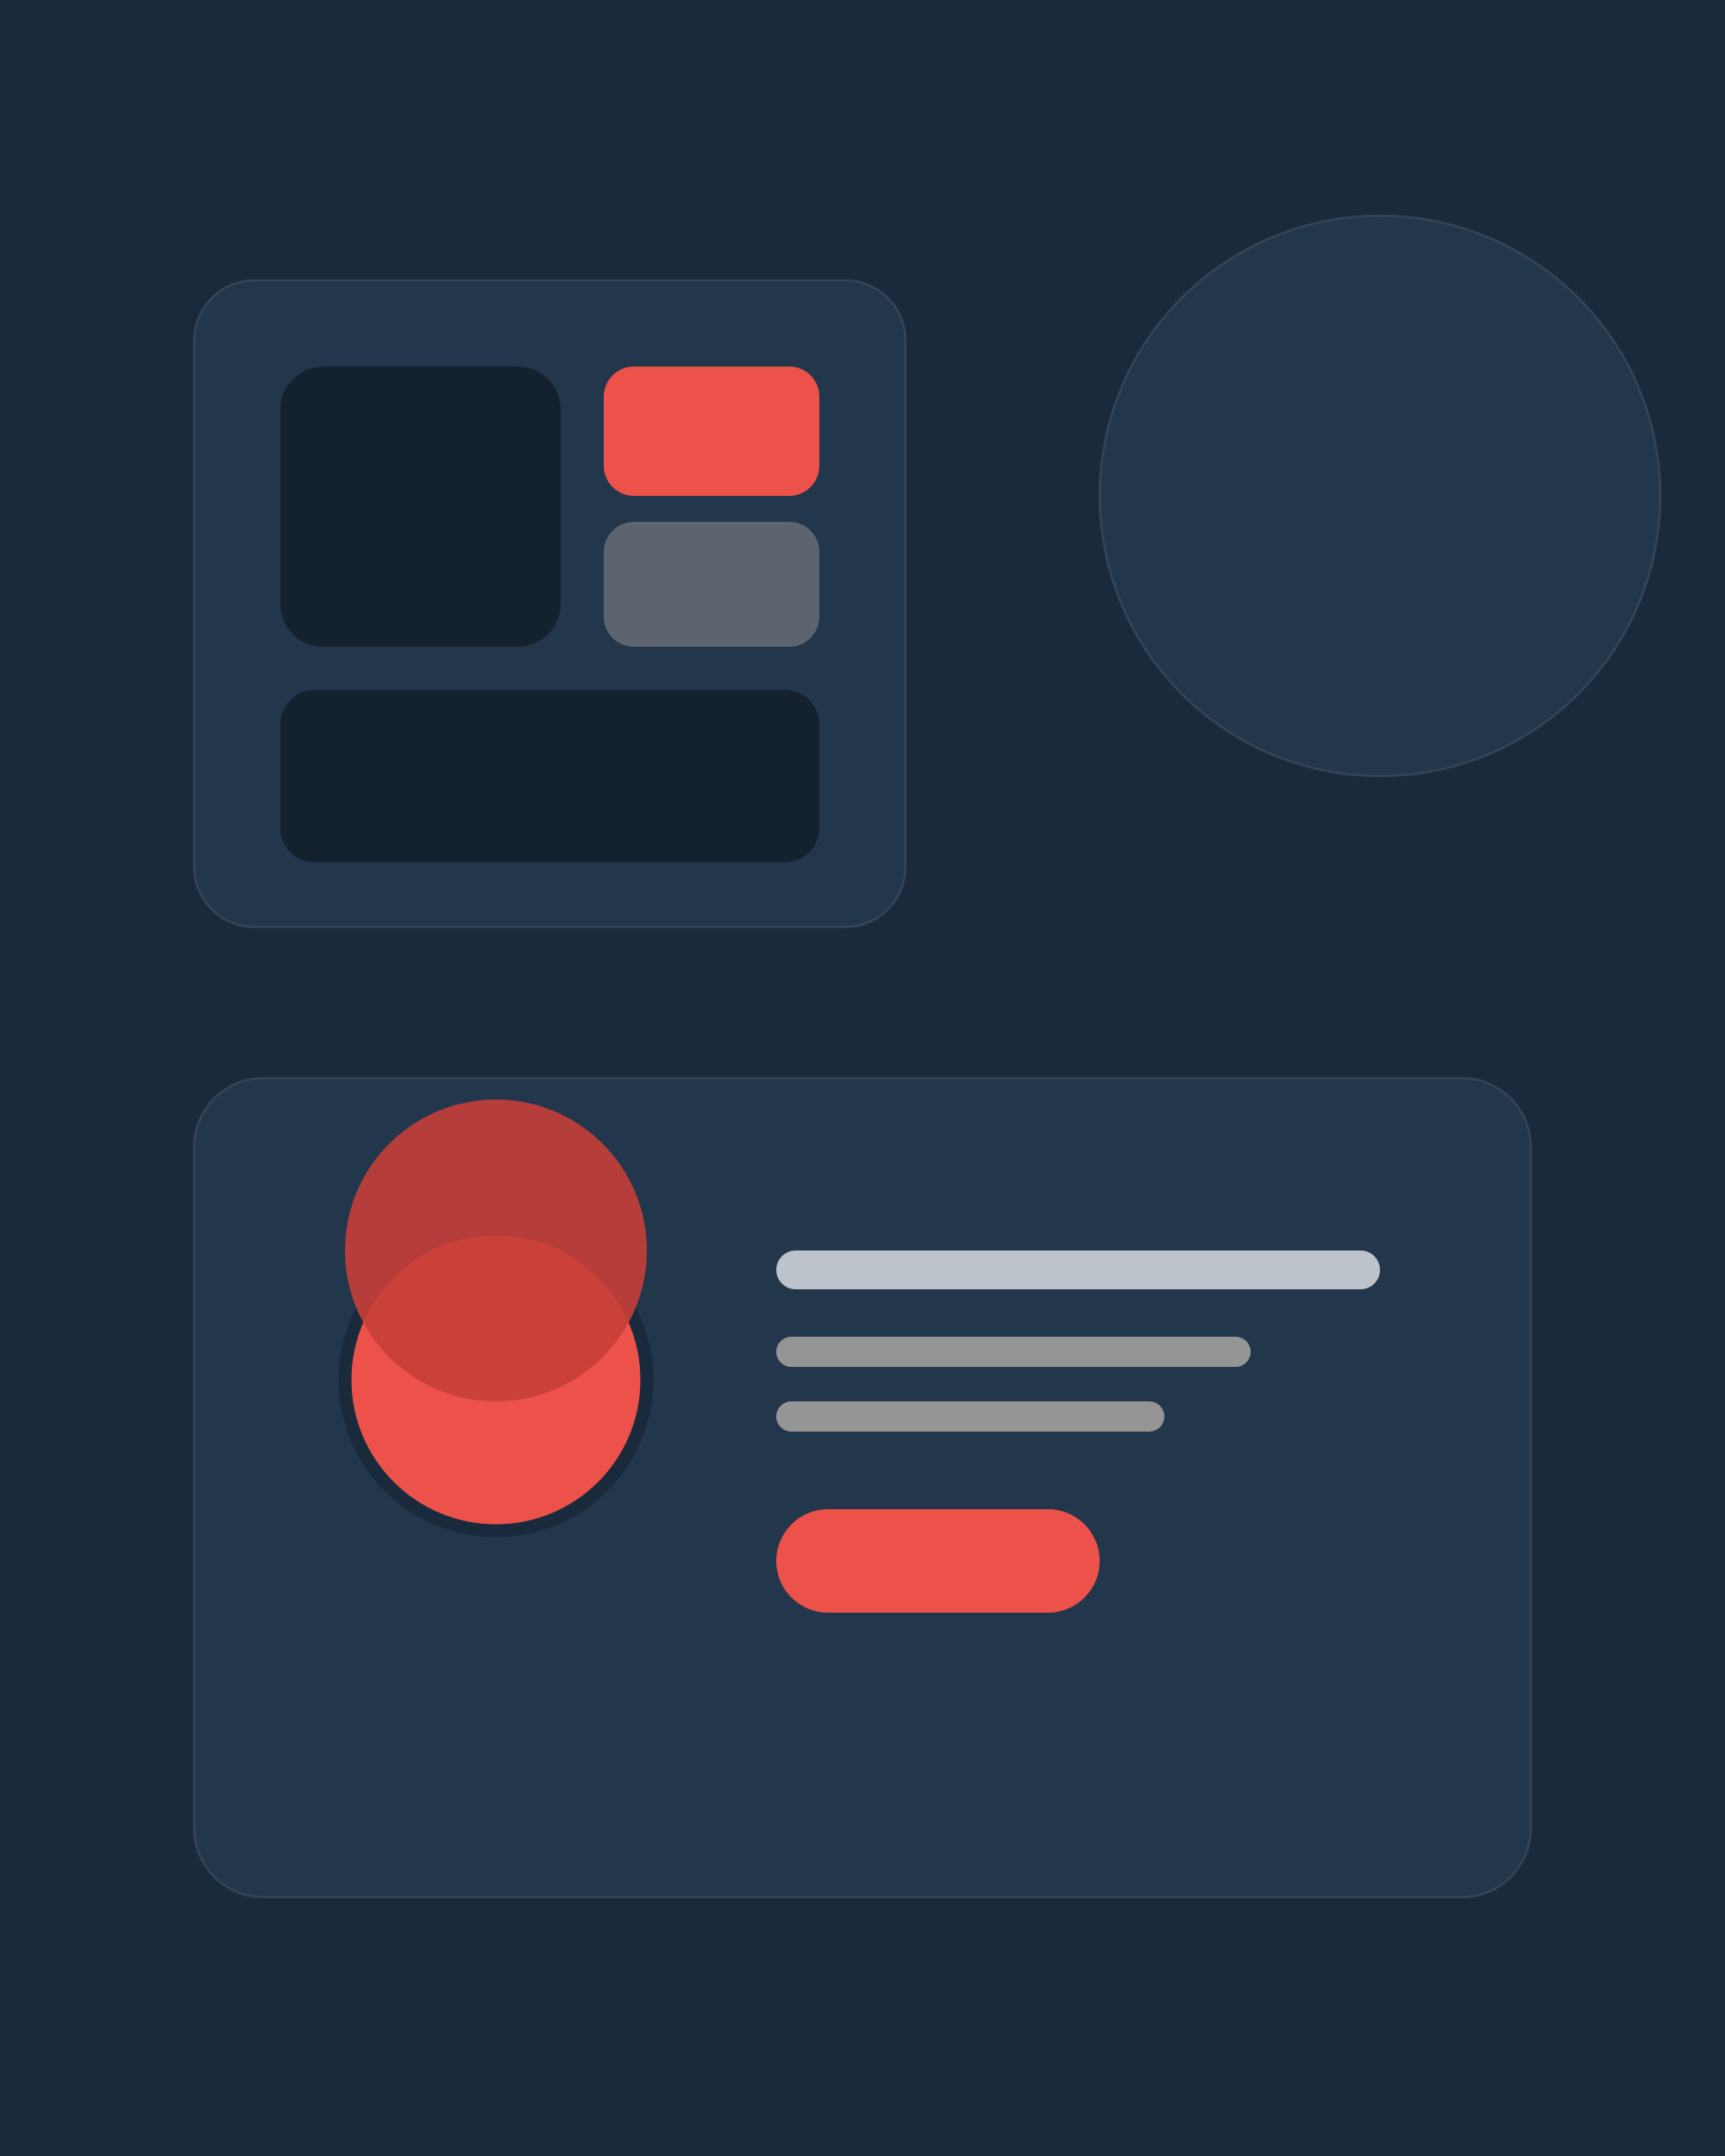
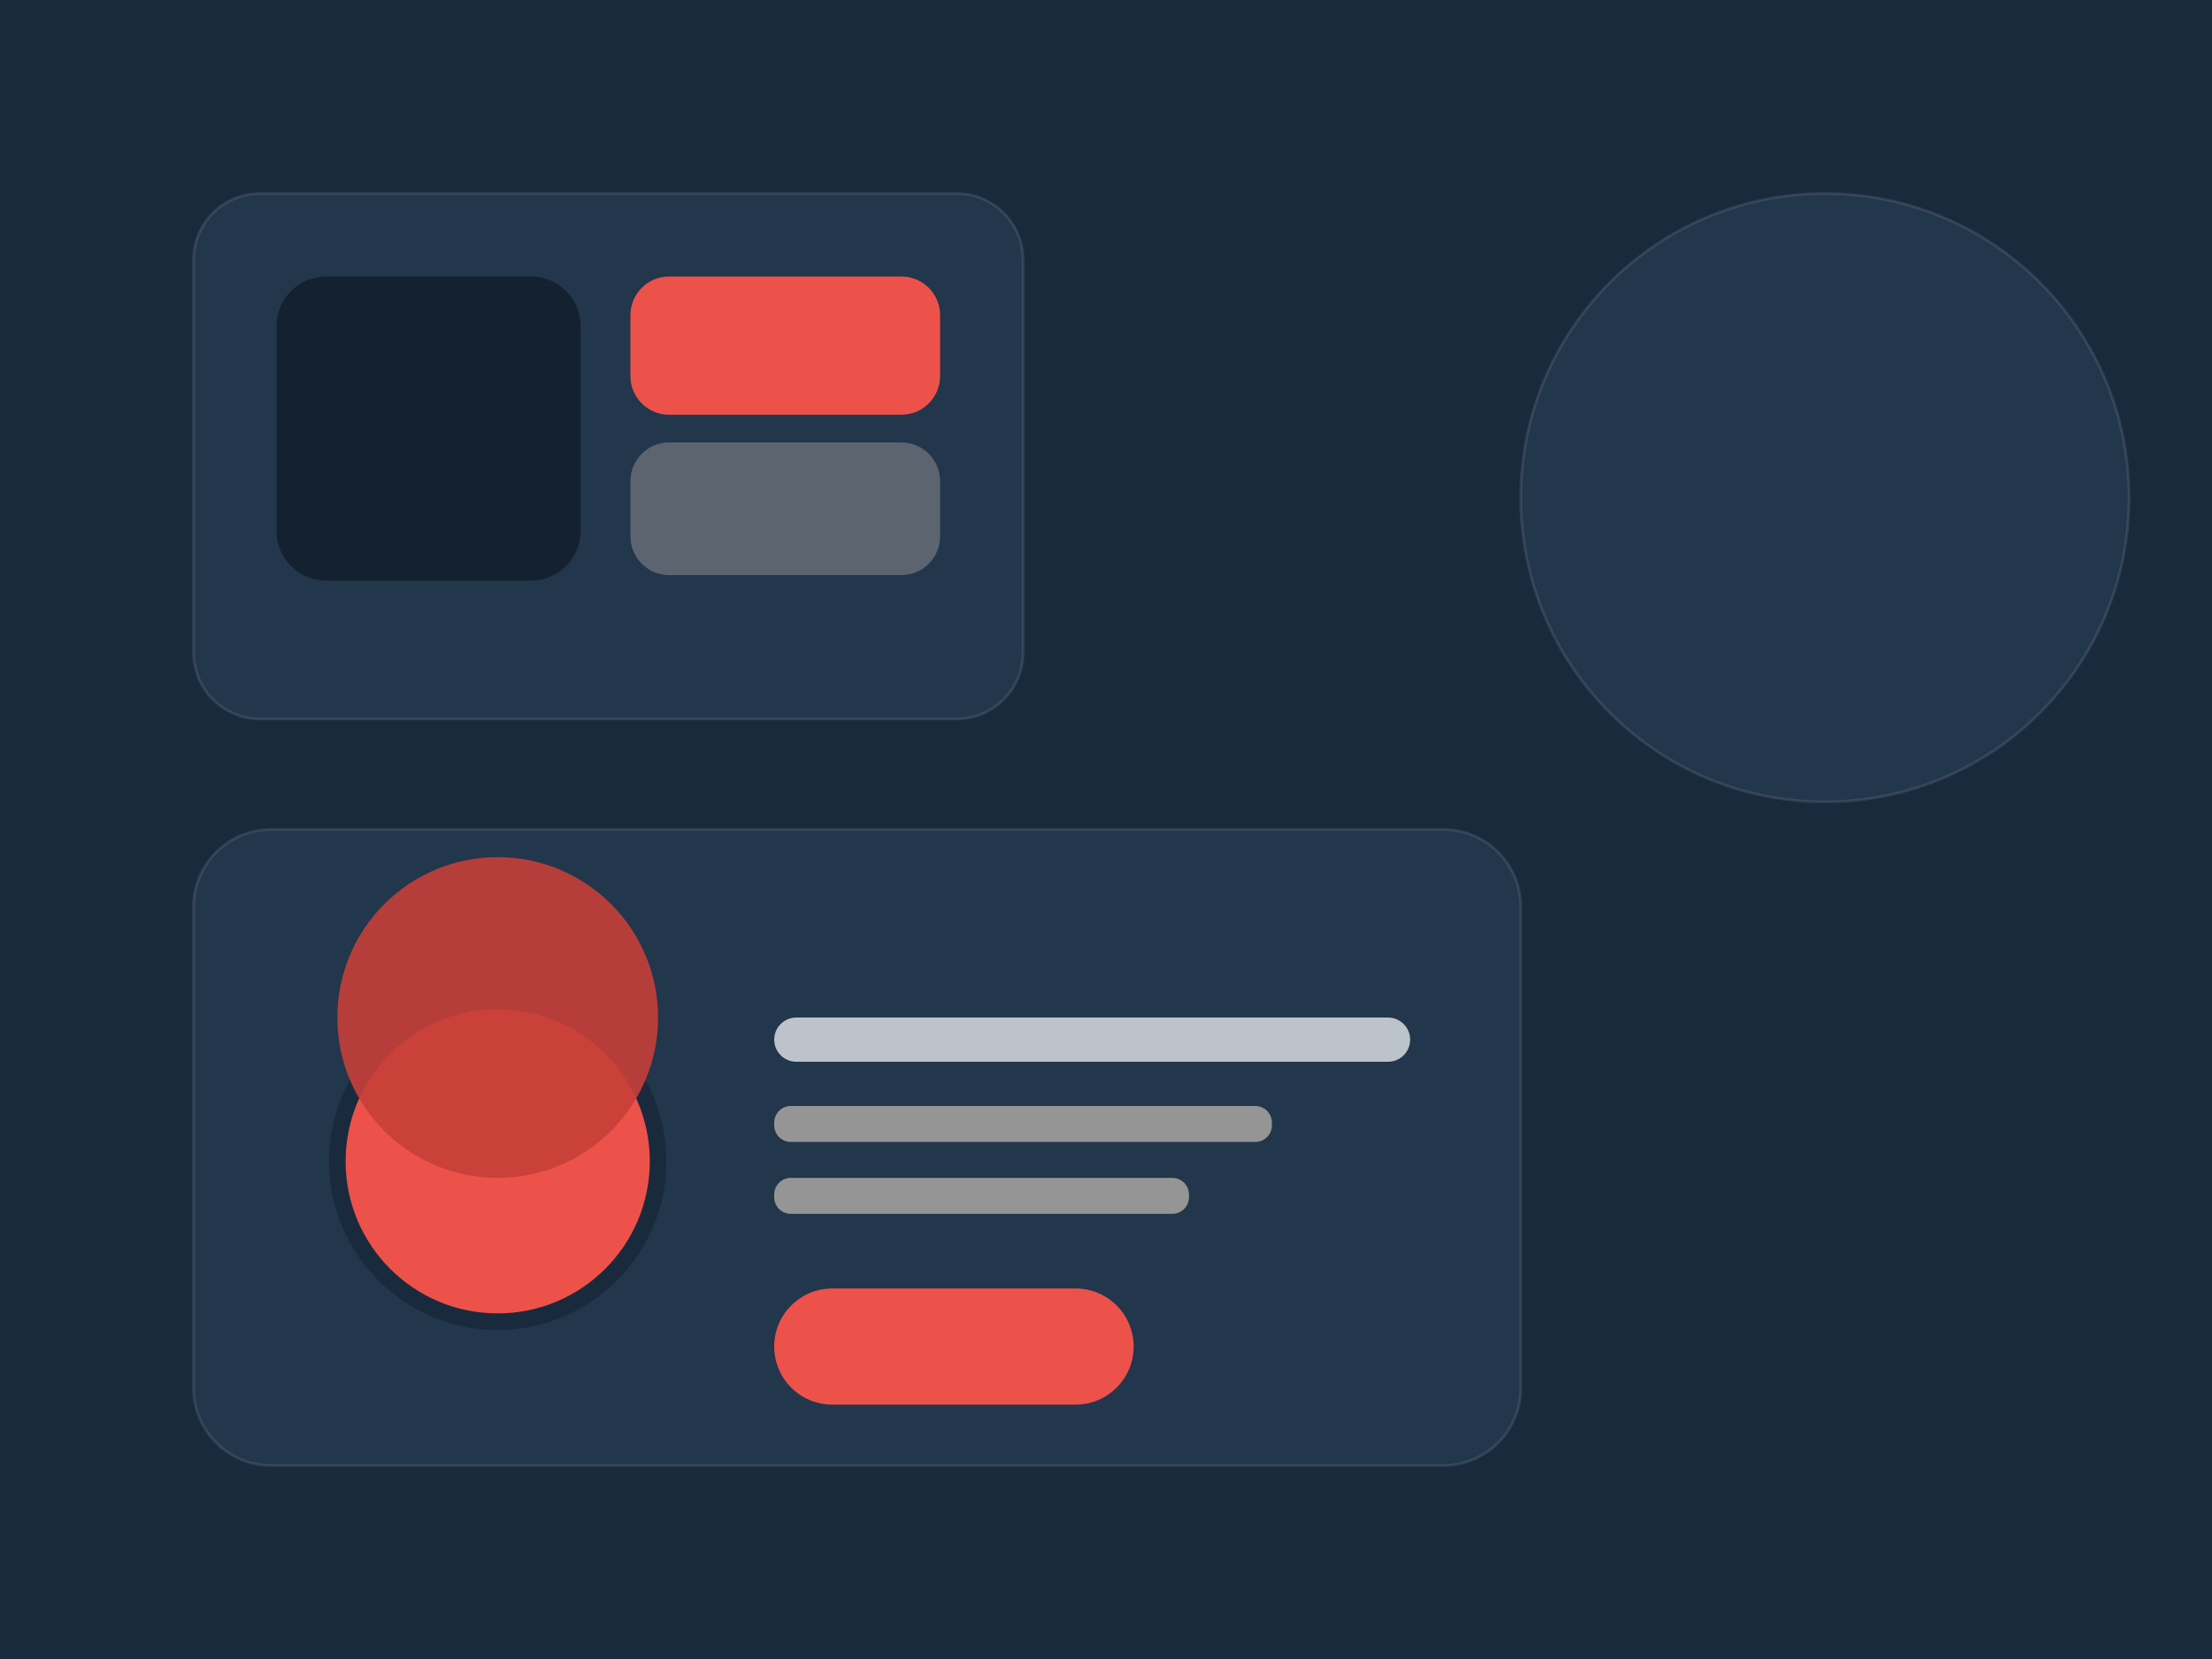
- <svg xmlns="http://www.w3.org/2000/svg" viewBox="0 0 800 1000" role="img" aria-label="Abstract geometric composition of stacked coin-like coral circles and a rounded panel representing the Ledgerly rebrand project">
-   <rect width="800" height="1000" fill="#1A2A3D" />
-   <rect x="90" y="500" width="620" height="380" rx="32" fill="#22364C" stroke="#FFFFFF" stroke-opacity="0.1" />
-   <circle cx="230" cy="640" r="70" fill="#ED524A" />
-   <circle cx="230" cy="640" r="70" fill="none" stroke="#1A2A3D" stroke-width="6" />
-   <circle cx="230" cy="580" r="70" fill="#C63F39" opacity="0.9" />
-   <rect x="360" y="580" width="280" height="18" rx="9" fill="#FFFFFF" opacity="0.7" />
-   <rect x="360" y="620" width="220" height="14" rx="7" fill="#969595" />
-   <rect x="360" y="650" width="180" height="14" rx="7" fill="#969595" />
-   <rect x="360" y="700" width="150" height="48" rx="24" fill="#ED524A" />
-   <rect x="90" y="130" width="330" height="300" rx="28" fill="#22364C" stroke="#FFFFFF" stroke-opacity="0.1" />
-   <rect x="130" y="170" width="130" height="130" rx="20" fill="#14212F" />
-   <rect x="280" y="170" width="100" height="60" rx="14" fill="#ED524A" />
-   <rect x="280" y="242" width="100" height="58" rx="14" fill="#5B646F" />
-   <rect x="130" y="320" width="250" height="80" rx="16" fill="#14212F" />
-   <circle cx="640" cy="230" r="130" fill="#22364C" stroke="#FFFFFF" stroke-opacity="0.1" />
+ <svg xmlns="http://www.w3.org/2000/svg" viewBox="0 0 800 600" role="img" aria-label="Abstract geometric composition of stacked coin-like coral circles and a rounded panel representing the Ledgerly rebrand project">
+   <rect width="800" height="600" fill="#1A2A3D" />
+   <rect x="70" y="300" width="480" height="230" rx="28" fill="#22364C" stroke="#FFFFFF" stroke-opacity="0.1" />
+   <circle cx="180" cy="420" r="58" fill="#ED524A" />
+   <circle cx="180" cy="420" r="58" fill="none" stroke="#1A2A3D" stroke-width="6" />
+   <circle cx="180" cy="368" r="58" fill="#C63F39" opacity="0.9" />
+   <rect x="280" y="368" width="230" height="16" rx="8" fill="#FFFFFF" opacity="0.7" />
+   <rect x="280" y="400" width="180" height="13" rx="6" fill="#969595" />
+   <rect x="280" y="426" width="150" height="13" rx="6" fill="#969595" />
+   <rect x="280" y="466" width="130" height="42" rx="21" fill="#ED524A" />
+   <rect x="70" y="70" width="300" height="190" rx="24" fill="#22364C" stroke="#FFFFFF" stroke-opacity="0.1" />
+   <rect x="100" y="100" width="110" height="110" rx="18" fill="#14212F" />
+   <rect x="228" y="100" width="112" height="50" rx="14" fill="#ED524A" />
+   <rect x="228" y="160" width="112" height="48" rx="14" fill="#5B646F" />
+   <circle cx="660" cy="180" r="110" fill="#22364C" stroke="#FFFFFF" stroke-opacity="0.1" />
</svg>
